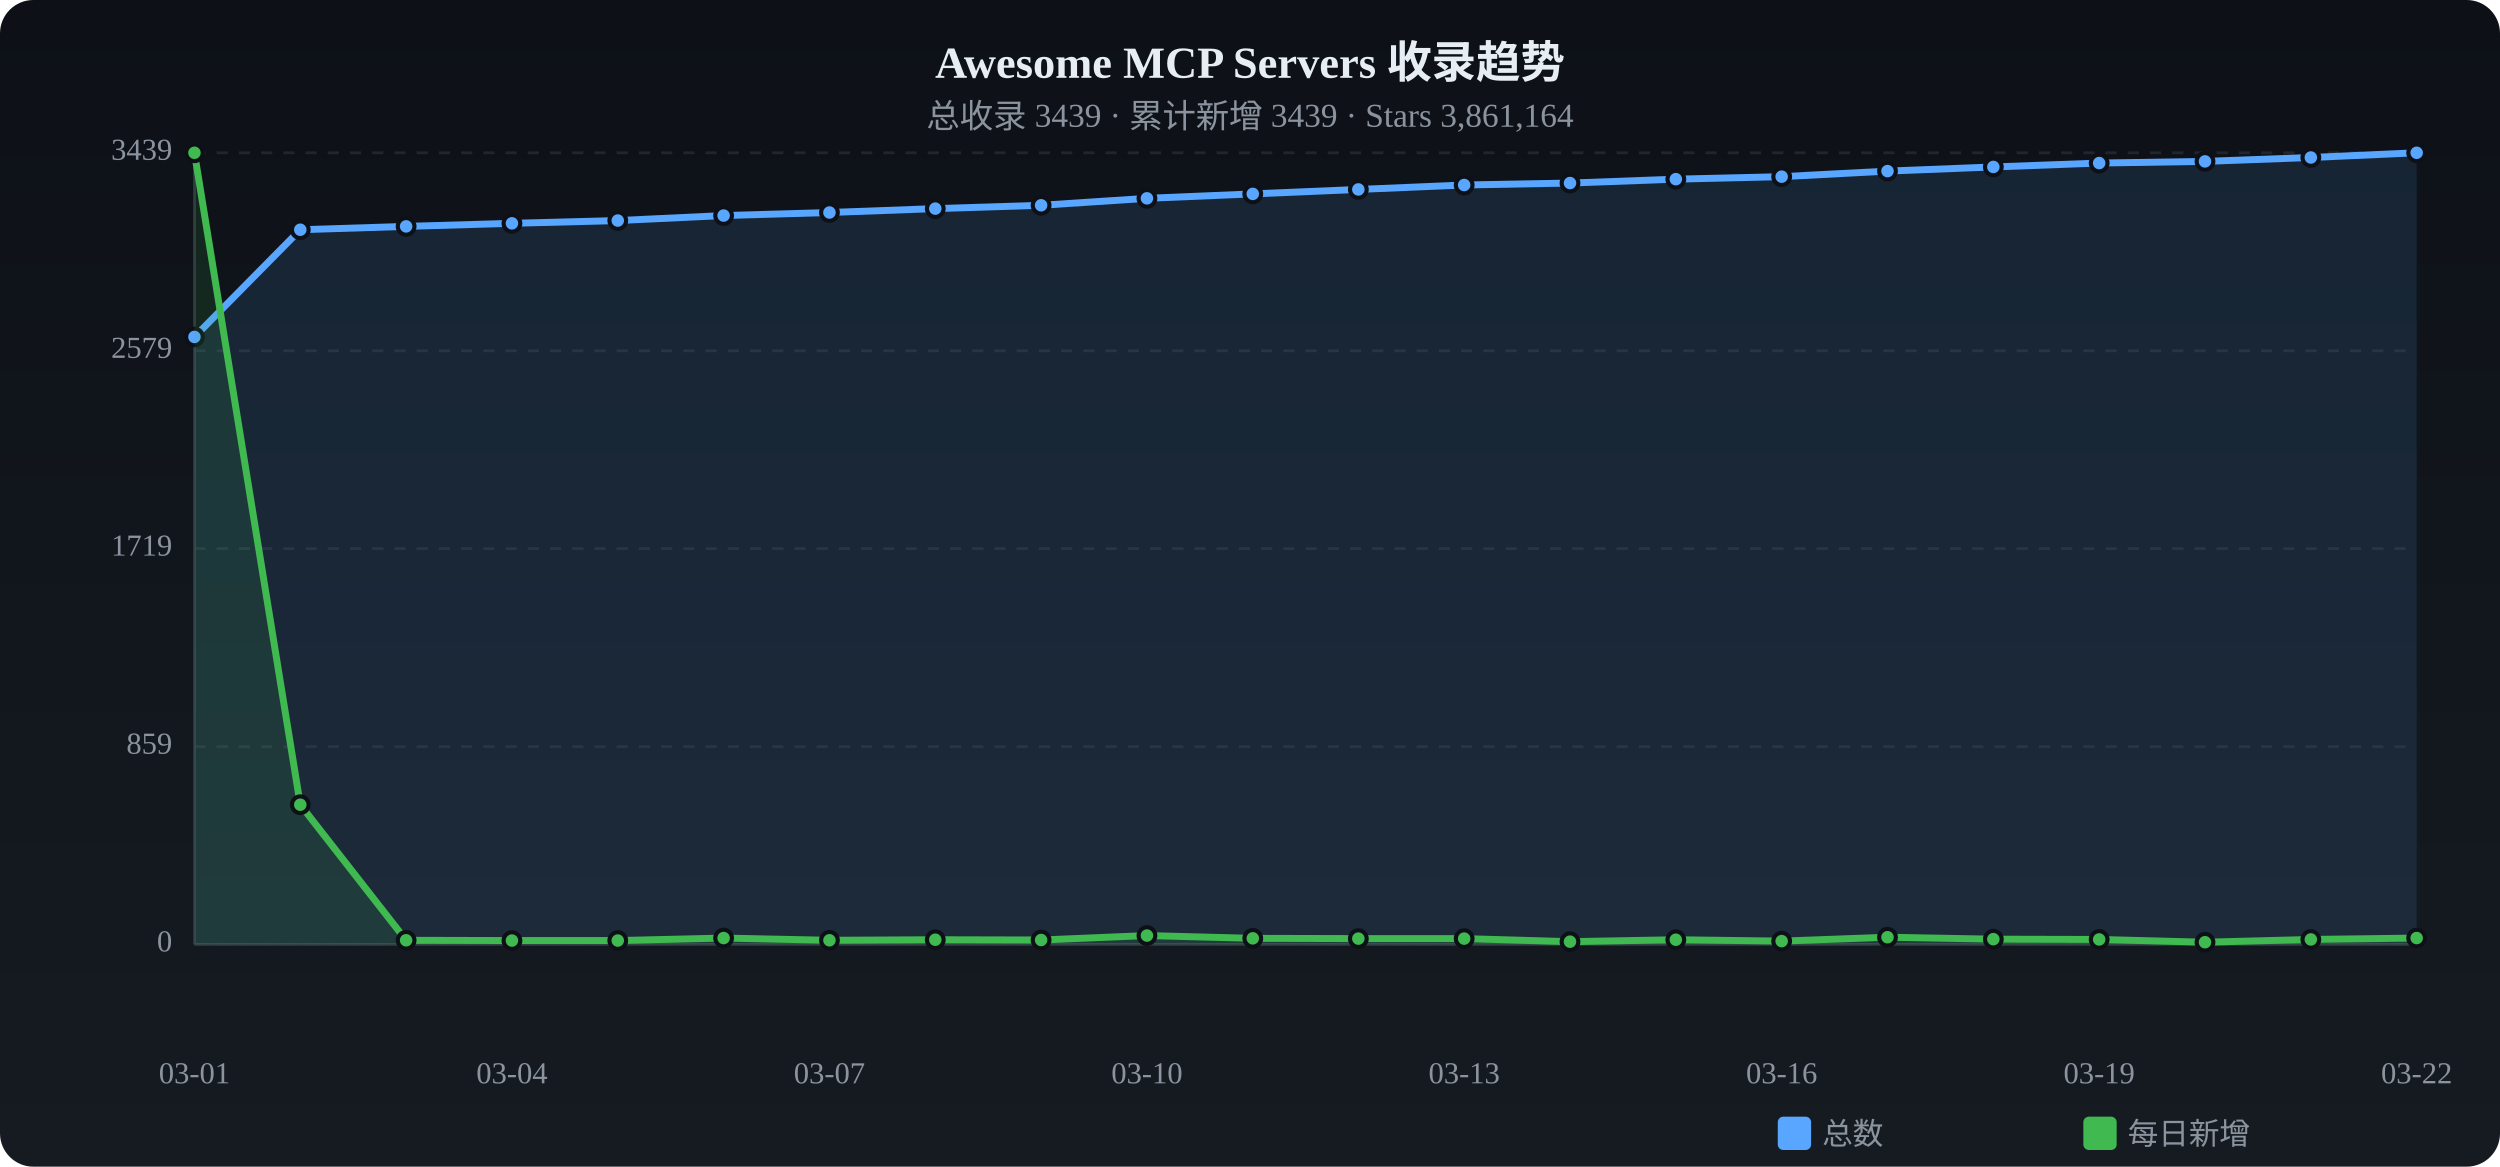
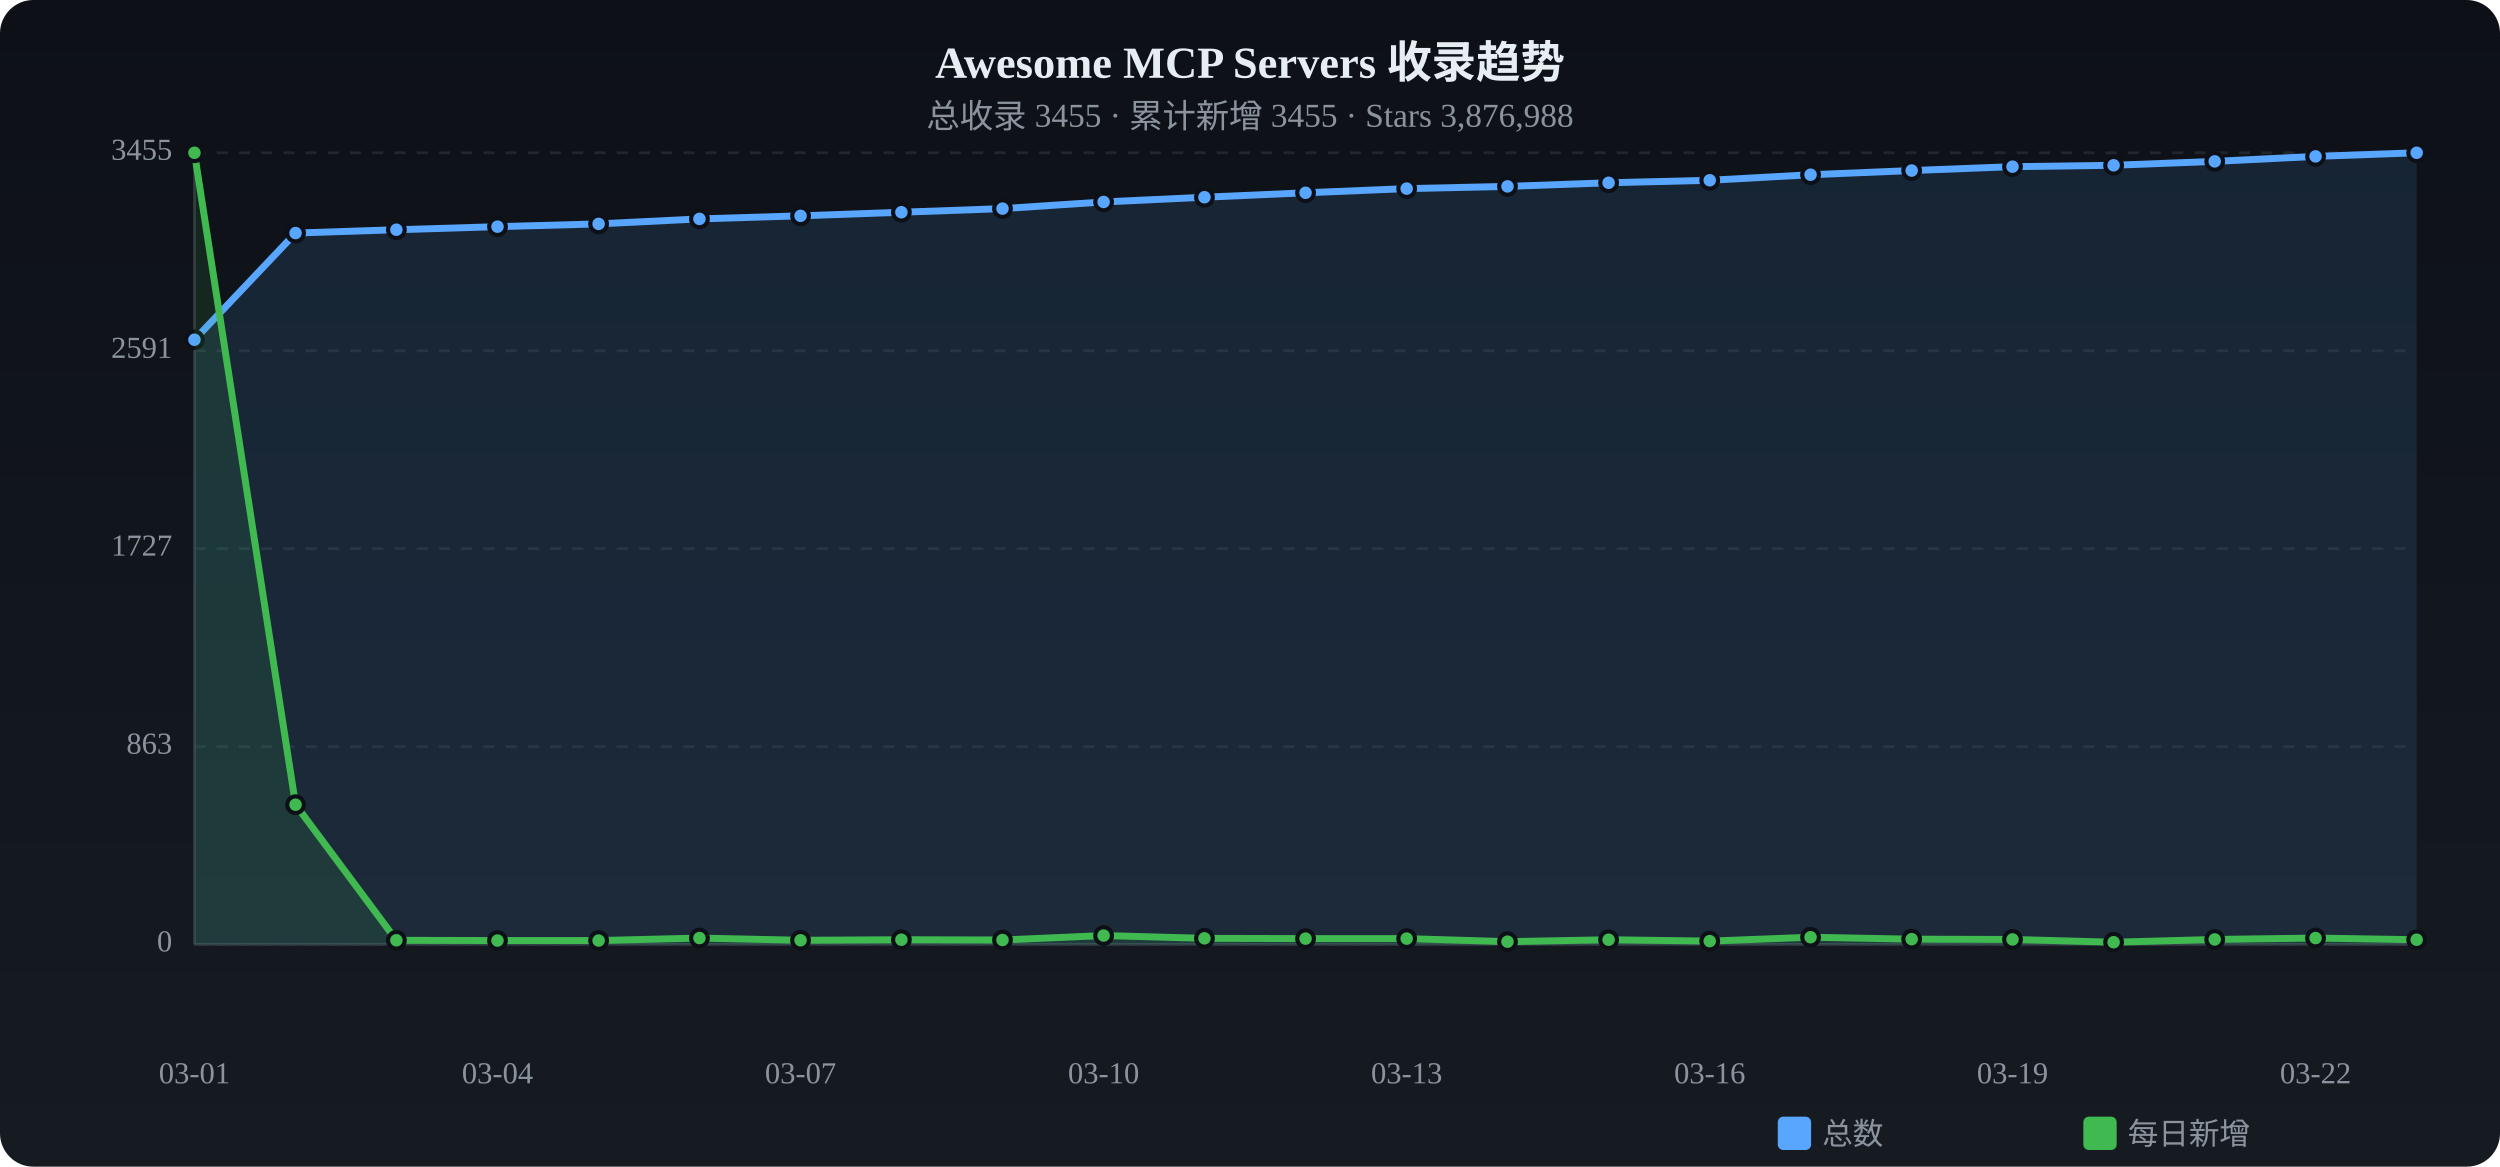
<svg xmlns="http://www.w3.org/2000/svg" viewBox="0 0 900 420" width="900" height="420">
  <defs>
    <linearGradient id="tbg" x1="0%" y1="0%" x2="0%" y2="100%">
      <stop offset="0%" stop-color="#0d1117" />
      <stop offset="100%" stop-color="#161b22" />
    </linearGradient>
  </defs>
  <rect width="900" height="420" rx="12" fill="url(#tbg)" />
  <text x="450.0" y="28" text-anchor="middle" fill="#e6edf3" font-size="16" font-weight="bold">Awesome MCP Servers 收录趋势</text>
-   <text x="450.0" y="46" text-anchor="middle" fill="#8b949e" font-size="12">总收录 3439 · 累计新增 3439 · Stars 3,861,164</text>
+   <text x="450.0" y="46" text-anchor="middle" fill="#8b949e" font-size="12">总收录 3455 · 累计新增 3455 · Stars 3,876,988</text>
  <text x="62" y="340.0" text-anchor="end" fill="#8b949e" font-size="11" dominant-baseline="middle">0</text>
  <line x1="70" y1="340.0" x2="870" y2="340.0" stroke="#21262d" stroke-dasharray="4 4" />
-   <text x="62" y="268.8" text-anchor="end" fill="#8b949e" font-size="11" dominant-baseline="middle">859</text>
+   <text x="62" y="268.8" text-anchor="end" fill="#8b949e" font-size="11" dominant-baseline="middle">863</text>
  <line x1="70" y1="268.8" x2="870" y2="268.8" stroke="#21262d" stroke-dasharray="4 4" />
-   <text x="62" y="197.5" text-anchor="end" fill="#8b949e" font-size="11" dominant-baseline="middle">1719</text>
+   <text x="62" y="197.5" text-anchor="end" fill="#8b949e" font-size="11" dominant-baseline="middle">1727</text>
  <line x1="70" y1="197.5" x2="870" y2="197.5" stroke="#21262d" stroke-dasharray="4 4" />
-   <text x="62" y="126.3" text-anchor="end" fill="#8b949e" font-size="11" dominant-baseline="middle">2579</text>
+   <text x="62" y="126.3" text-anchor="end" fill="#8b949e" font-size="11" dominant-baseline="middle">2591</text>
  <line x1="70" y1="126.3" x2="870" y2="126.3" stroke="#21262d" stroke-dasharray="4 4" />
-   <text x="62" y="55.0" text-anchor="end" fill="#8b949e" font-size="11" dominant-baseline="middle">3439</text>
+   <text x="62" y="55.0" text-anchor="end" fill="#8b949e" font-size="11" dominant-baseline="middle">3455</text>
  <line x1="70" y1="55.0" x2="870" y2="55.0" stroke="#21262d" stroke-dasharray="4 4" />
  <line x1="70" y1="55" x2="70" y2="340" stroke="#30363d" />
  <line x1="70" y1="340" x2="870" y2="340" stroke="#30363d" />
-   <path d="M70.0,121.3 L108.1,82.7 L146.2,81.5 L184.3,80.4 L222.4,79.4 L260.5,77.6 L298.6,76.5 L336.7,75.1 L374.8,73.9 L412.9,71.4 L451.0,69.8 L489.0,68.2 L527.1,66.6 L565.2,65.9 L603.3,64.5 L641.4,63.6 L679.5,61.6 L717.6,60.1 L755.7,58.7 L793.8,58.1 L831.9,56.7 L870.0,55.0 L870.0,340 L70.0,340 Z" fill="#58a6ff" opacity="0.12" />
-   <polyline points="70.0,121.3 108.1,82.7 146.2,81.5 184.3,80.4 222.4,79.4 260.5,77.6 298.6,76.5 336.7,75.1 374.8,73.9 412.9,71.4 451.0,69.8 489.0,68.2 527.1,66.6 565.2,65.9 603.3,64.5 641.4,63.6 679.5,61.6 717.6,60.1 755.7,58.7 793.8,58.1 831.9,56.7 870.0,55.0" fill="none" stroke="#58a6ff" stroke-width="2.5" stroke-linecap="round" stroke-linejoin="round" />
-   <circle cx="70.0" cy="121.3" r="3" fill="#58a6ff" stroke="#0d1117" stroke-width="1.5" />
-   <circle cx="108.1" cy="82.7" r="3" fill="#58a6ff" stroke="#0d1117" stroke-width="1.5" />
-   <circle cx="146.2" cy="81.5" r="3" fill="#58a6ff" stroke="#0d1117" stroke-width="1.5" />
-   <circle cx="184.3" cy="80.4" r="3" fill="#58a6ff" stroke="#0d1117" stroke-width="1.5" />
-   <circle cx="222.4" cy="79.4" r="3" fill="#58a6ff" stroke="#0d1117" stroke-width="1.5" />
-   <circle cx="260.5" cy="77.6" r="3" fill="#58a6ff" stroke="#0d1117" stroke-width="1.5" />
-   <circle cx="298.6" cy="76.5" r="3" fill="#58a6ff" stroke="#0d1117" stroke-width="1.5" />
-   <circle cx="336.7" cy="75.1" r="3" fill="#58a6ff" stroke="#0d1117" stroke-width="1.5" />
-   <circle cx="374.8" cy="73.9" r="3" fill="#58a6ff" stroke="#0d1117" stroke-width="1.5" />
-   <circle cx="412.9" cy="71.4" r="3" fill="#58a6ff" stroke="#0d1117" stroke-width="1.5" />
-   <circle cx="451.0" cy="69.8" r="3" fill="#58a6ff" stroke="#0d1117" stroke-width="1.5" />
-   <circle cx="489.0" cy="68.2" r="3" fill="#58a6ff" stroke="#0d1117" stroke-width="1.5" />
-   <circle cx="527.1" cy="66.6" r="3" fill="#58a6ff" stroke="#0d1117" stroke-width="1.5" />
-   <circle cx="565.2" cy="65.9" r="3" fill="#58a6ff" stroke="#0d1117" stroke-width="1.5" />
-   <circle cx="603.3" cy="64.5" r="3" fill="#58a6ff" stroke="#0d1117" stroke-width="1.5" />
-   <circle cx="641.4" cy="63.6" r="3" fill="#58a6ff" stroke="#0d1117" stroke-width="1.5" />
-   <circle cx="679.5" cy="61.6" r="3" fill="#58a6ff" stroke="#0d1117" stroke-width="1.5" />
-   <circle cx="717.6" cy="60.1" r="3" fill="#58a6ff" stroke="#0d1117" stroke-width="1.5" />
-   <circle cx="755.7" cy="58.7" r="3" fill="#58a6ff" stroke="#0d1117" stroke-width="1.5" />
-   <circle cx="793.8" cy="58.1" r="3" fill="#58a6ff" stroke="#0d1117" stroke-width="1.5" />
-   <circle cx="831.9" cy="56.7" r="3" fill="#58a6ff" stroke="#0d1117" stroke-width="1.5" />
+   <path d="M70.0,122.3 L106.4,83.9 L142.7,82.7 L179.1,81.6 L215.5,80.6 L251.8,78.8 L288.2,77.7 L324.5,76.4 L360.9,75.1 L397.3,72.7 L433.6,71.0 L470.0,69.4 L506.4,67.9 L542.7,67.1 L579.1,65.8 L615.5,64.9 L651.8,62.9 L688.2,61.4 L724.5,60.0 L760.9,59.5 L797.3,58.1 L833.6,56.3 L870.0,55.0 L870.0,340 L70.0,340 Z" fill="#58a6ff" opacity="0.12" />
+   <polyline points="70.0,122.3 106.4,83.9 142.7,82.7 179.1,81.6 215.5,80.6 251.8,78.8 288.2,77.7 324.5,76.4 360.9,75.1 397.3,72.7 433.6,71.0 470.0,69.4 506.4,67.9 542.7,67.1 579.1,65.8 615.5,64.9 651.8,62.9 688.2,61.4 724.5,60.0 760.9,59.5 797.3,58.1 833.6,56.3 870.0,55.0" fill="none" stroke="#58a6ff" stroke-width="2.5" stroke-linecap="round" stroke-linejoin="round" />
+   <circle cx="70.0" cy="122.3" r="3" fill="#58a6ff" stroke="#0d1117" stroke-width="1.5" />
+   <circle cx="106.4" cy="83.9" r="3" fill="#58a6ff" stroke="#0d1117" stroke-width="1.5" />
+   <circle cx="142.7" cy="82.7" r="3" fill="#58a6ff" stroke="#0d1117" stroke-width="1.5" />
+   <circle cx="179.1" cy="81.6" r="3" fill="#58a6ff" stroke="#0d1117" stroke-width="1.5" />
+   <circle cx="215.5" cy="80.6" r="3" fill="#58a6ff" stroke="#0d1117" stroke-width="1.5" />
+   <circle cx="251.8" cy="78.8" r="3" fill="#58a6ff" stroke="#0d1117" stroke-width="1.5" />
+   <circle cx="288.2" cy="77.7" r="3" fill="#58a6ff" stroke="#0d1117" stroke-width="1.5" />
+   <circle cx="324.5" cy="76.4" r="3" fill="#58a6ff" stroke="#0d1117" stroke-width="1.5" />
+   <circle cx="360.9" cy="75.1" r="3" fill="#58a6ff" stroke="#0d1117" stroke-width="1.5" />
+   <circle cx="397.3" cy="72.7" r="3" fill="#58a6ff" stroke="#0d1117" stroke-width="1.5" />
+   <circle cx="433.6" cy="71.0" r="3" fill="#58a6ff" stroke="#0d1117" stroke-width="1.5" />
+   <circle cx="470.0" cy="69.4" r="3" fill="#58a6ff" stroke="#0d1117" stroke-width="1.5" />
+   <circle cx="506.4" cy="67.9" r="3" fill="#58a6ff" stroke="#0d1117" stroke-width="1.5" />
+   <circle cx="542.7" cy="67.1" r="3" fill="#58a6ff" stroke="#0d1117" stroke-width="1.5" />
+   <circle cx="579.1" cy="65.8" r="3" fill="#58a6ff" stroke="#0d1117" stroke-width="1.5" />
+   <circle cx="615.5" cy="64.9" r="3" fill="#58a6ff" stroke="#0d1117" stroke-width="1.5" />
+   <circle cx="651.8" cy="62.9" r="3" fill="#58a6ff" stroke="#0d1117" stroke-width="1.5" />
+   <circle cx="688.2" cy="61.4" r="3" fill="#58a6ff" stroke="#0d1117" stroke-width="1.5" />
+   <circle cx="724.5" cy="60.0" r="3" fill="#58a6ff" stroke="#0d1117" stroke-width="1.5" />
+   <circle cx="760.9" cy="59.5" r="3" fill="#58a6ff" stroke="#0d1117" stroke-width="1.5" />
+   <circle cx="797.3" cy="58.1" r="3" fill="#58a6ff" stroke="#0d1117" stroke-width="1.5" />
+   <circle cx="833.6" cy="56.3" r="3" fill="#58a6ff" stroke="#0d1117" stroke-width="1.5" />
  <circle cx="870.0" cy="55.0" r="3" fill="#58a6ff" stroke="#0d1117" stroke-width="1.5" />
-   <path d="M70.0,55.0 L108.1,289.7 L146.2,338.5 L184.3,338.6 L222.4,338.6 L260.5,337.7 L298.6,338.5 L336.7,338.3 L374.8,338.4 L412.9,336.8 L451.0,337.8 L489.0,337.9 L527.1,337.9 L565.2,339.0 L603.3,338.3 L641.4,338.8 L679.5,337.4 L717.6,338.1 L755.7,338.2 L793.8,339.2 L831.9,338.2 L870.0,337.7 L870.0,340 L70.0,340 Z" fill="#3fb950" opacity="0.12" />
-   <polyline points="70.0,55.0 108.1,289.7 146.2,338.5 184.3,338.6 222.4,338.6 260.5,337.7 298.6,338.5 336.7,338.3 374.8,338.4 412.9,336.8 451.0,337.8 489.0,337.9 527.1,337.9 565.2,339.0 603.3,338.3 641.4,338.8 679.5,337.4 717.6,338.1 755.7,338.2 793.8,339.2 831.9,338.2 870.0,337.7" fill="none" stroke="#3fb950" stroke-width="2.5" stroke-linecap="round" stroke-linejoin="round" />
+   <path d="M70.0,55.0 L106.4,289.7 L142.7,338.5 L179.1,338.6 L215.5,338.6 L251.8,337.7 L288.2,338.5 L324.5,338.3 L360.9,338.4 L397.3,336.8 L433.6,337.8 L470.0,337.9 L506.4,337.9 L542.7,339.0 L579.1,338.3 L615.5,338.8 L651.8,337.4 L688.2,338.1 L724.5,338.2 L760.9,339.2 L797.3,338.2 L833.6,337.7 L870.0,338.3 L870.0,340 L70.0,340 Z" fill="#3fb950" opacity="0.12" />
+   <polyline points="70.0,55.0 106.4,289.7 142.7,338.5 179.1,338.6 215.5,338.6 251.8,337.7 288.2,338.5 324.5,338.3 360.9,338.4 397.3,336.8 433.6,337.8 470.0,337.9 506.4,337.9 542.7,339.0 579.1,338.3 615.5,338.8 651.8,337.4 688.2,338.1 724.5,338.2 760.9,339.2 797.3,338.2 833.6,337.7 870.0,338.3" fill="none" stroke="#3fb950" stroke-width="2.5" stroke-linecap="round" stroke-linejoin="round" />
  <circle cx="70.0" cy="55.0" r="3" fill="#3fb950" stroke="#0d1117" stroke-width="1.5" />
-   <circle cx="108.1" cy="289.7" r="3" fill="#3fb950" stroke="#0d1117" stroke-width="1.5" />
-   <circle cx="146.2" cy="338.5" r="3" fill="#3fb950" stroke="#0d1117" stroke-width="1.5" />
-   <circle cx="184.3" cy="338.6" r="3" fill="#3fb950" stroke="#0d1117" stroke-width="1.5" />
-   <circle cx="222.4" cy="338.6" r="3" fill="#3fb950" stroke="#0d1117" stroke-width="1.5" />
-   <circle cx="260.5" cy="337.7" r="3" fill="#3fb950" stroke="#0d1117" stroke-width="1.5" />
-   <circle cx="298.6" cy="338.5" r="3" fill="#3fb950" stroke="#0d1117" stroke-width="1.5" />
-   <circle cx="336.7" cy="338.3" r="3" fill="#3fb950" stroke="#0d1117" stroke-width="1.5" />
-   <circle cx="374.8" cy="338.4" r="3" fill="#3fb950" stroke="#0d1117" stroke-width="1.5" />
-   <circle cx="412.9" cy="336.8" r="3" fill="#3fb950" stroke="#0d1117" stroke-width="1.5" />
-   <circle cx="451.0" cy="337.8" r="3" fill="#3fb950" stroke="#0d1117" stroke-width="1.5" />
-   <circle cx="489.0" cy="337.9" r="3" fill="#3fb950" stroke="#0d1117" stroke-width="1.5" />
-   <circle cx="527.1" cy="337.9" r="3" fill="#3fb950" stroke="#0d1117" stroke-width="1.5" />
-   <circle cx="565.2" cy="339.0" r="3" fill="#3fb950" stroke="#0d1117" stroke-width="1.5" />
-   <circle cx="603.3" cy="338.3" r="3" fill="#3fb950" stroke="#0d1117" stroke-width="1.5" />
-   <circle cx="641.4" cy="338.8" r="3" fill="#3fb950" stroke="#0d1117" stroke-width="1.5" />
-   <circle cx="679.5" cy="337.4" r="3" fill="#3fb950" stroke="#0d1117" stroke-width="1.5" />
-   <circle cx="717.6" cy="338.1" r="3" fill="#3fb950" stroke="#0d1117" stroke-width="1.5" />
-   <circle cx="755.7" cy="338.2" r="3" fill="#3fb950" stroke="#0d1117" stroke-width="1.5" />
-   <circle cx="793.8" cy="339.2" r="3" fill="#3fb950" stroke="#0d1117" stroke-width="1.5" />
-   <circle cx="831.9" cy="338.2" r="3" fill="#3fb950" stroke="#0d1117" stroke-width="1.5" />
-   <circle cx="870.0" cy="337.7" r="3" fill="#3fb950" stroke="#0d1117" stroke-width="1.5" />
+   <circle cx="106.4" cy="289.7" r="3" fill="#3fb950" stroke="#0d1117" stroke-width="1.5" />
+   <circle cx="142.7" cy="338.5" r="3" fill="#3fb950" stroke="#0d1117" stroke-width="1.5" />
+   <circle cx="179.1" cy="338.6" r="3" fill="#3fb950" stroke="#0d1117" stroke-width="1.5" />
+   <circle cx="215.5" cy="338.6" r="3" fill="#3fb950" stroke="#0d1117" stroke-width="1.5" />
+   <circle cx="251.8" cy="337.7" r="3" fill="#3fb950" stroke="#0d1117" stroke-width="1.5" />
+   <circle cx="288.2" cy="338.5" r="3" fill="#3fb950" stroke="#0d1117" stroke-width="1.5" />
+   <circle cx="324.5" cy="338.3" r="3" fill="#3fb950" stroke="#0d1117" stroke-width="1.5" />
+   <circle cx="360.9" cy="338.4" r="3" fill="#3fb950" stroke="#0d1117" stroke-width="1.5" />
+   <circle cx="397.3" cy="336.8" r="3" fill="#3fb950" stroke="#0d1117" stroke-width="1.5" />
+   <circle cx="433.6" cy="337.8" r="3" fill="#3fb950" stroke="#0d1117" stroke-width="1.5" />
+   <circle cx="470.0" cy="337.9" r="3" fill="#3fb950" stroke="#0d1117" stroke-width="1.5" />
+   <circle cx="506.4" cy="337.9" r="3" fill="#3fb950" stroke="#0d1117" stroke-width="1.5" />
+   <circle cx="542.7" cy="339.0" r="3" fill="#3fb950" stroke="#0d1117" stroke-width="1.5" />
+   <circle cx="579.1" cy="338.3" r="3" fill="#3fb950" stroke="#0d1117" stroke-width="1.5" />
+   <circle cx="615.5" cy="338.8" r="3" fill="#3fb950" stroke="#0d1117" stroke-width="1.5" />
+   <circle cx="651.8" cy="337.4" r="3" fill="#3fb950" stroke="#0d1117" stroke-width="1.5" />
+   <circle cx="688.2" cy="338.1" r="3" fill="#3fb950" stroke="#0d1117" stroke-width="1.5" />
+   <circle cx="724.5" cy="338.2" r="3" fill="#3fb950" stroke="#0d1117" stroke-width="1.5" />
+   <circle cx="760.9" cy="339.2" r="3" fill="#3fb950" stroke="#0d1117" stroke-width="1.5" />
+   <circle cx="797.3" cy="338.2" r="3" fill="#3fb950" stroke="#0d1117" stroke-width="1.5" />
+   <circle cx="833.6" cy="337.7" r="3" fill="#3fb950" stroke="#0d1117" stroke-width="1.5" />
+   <circle cx="870.0" cy="338.3" r="3" fill="#3fb950" stroke="#0d1117" stroke-width="1.5" />
  <text x="70.0" y="390" text-anchor="middle" fill="#8b949e" font-size="11">03-01</text>
-   <text x="184.3" y="390" text-anchor="middle" fill="#8b949e" font-size="11">03-04</text>
-   <text x="298.6" y="390" text-anchor="middle" fill="#8b949e" font-size="11">03-07</text>
-   <text x="412.9" y="390" text-anchor="middle" fill="#8b949e" font-size="11">03-10</text>
-   <text x="527.1" y="390" text-anchor="middle" fill="#8b949e" font-size="11">03-13</text>
-   <text x="641.4" y="390" text-anchor="middle" fill="#8b949e" font-size="11">03-16</text>
-   <text x="755.7" y="390" text-anchor="middle" fill="#8b949e" font-size="11">03-19</text>
-   <text x="870.0" y="390" text-anchor="middle" fill="#8b949e" font-size="11">03-22</text>
+   <text x="179.1" y="390" text-anchor="middle" fill="#8b949e" font-size="11">03-04</text>
+   <text x="288.2" y="390" text-anchor="middle" fill="#8b949e" font-size="11">03-07</text>
+   <text x="397.3" y="390" text-anchor="middle" fill="#8b949e" font-size="11">03-10</text>
+   <text x="506.4" y="390" text-anchor="middle" fill="#8b949e" font-size="11">03-13</text>
+   <text x="615.5" y="390" text-anchor="middle" fill="#8b949e" font-size="11">03-16</text>
+   <text x="724.5" y="390" text-anchor="middle" fill="#8b949e" font-size="11">03-19</text>
+   <text x="833.6" y="390" text-anchor="middle" fill="#8b949e" font-size="11">03-22</text>
  <rect x="640" y="402" width="12" height="12" rx="2" fill="#58a6ff" />
  <text x="656" y="412" fill="#8b949e" font-size="11">总数</text>
  <rect x="750" y="402" width="12" height="12" rx="2" fill="#3fb950" />
  <text x="766" y="412" fill="#8b949e" font-size="11">每日新增</text>
</svg>
